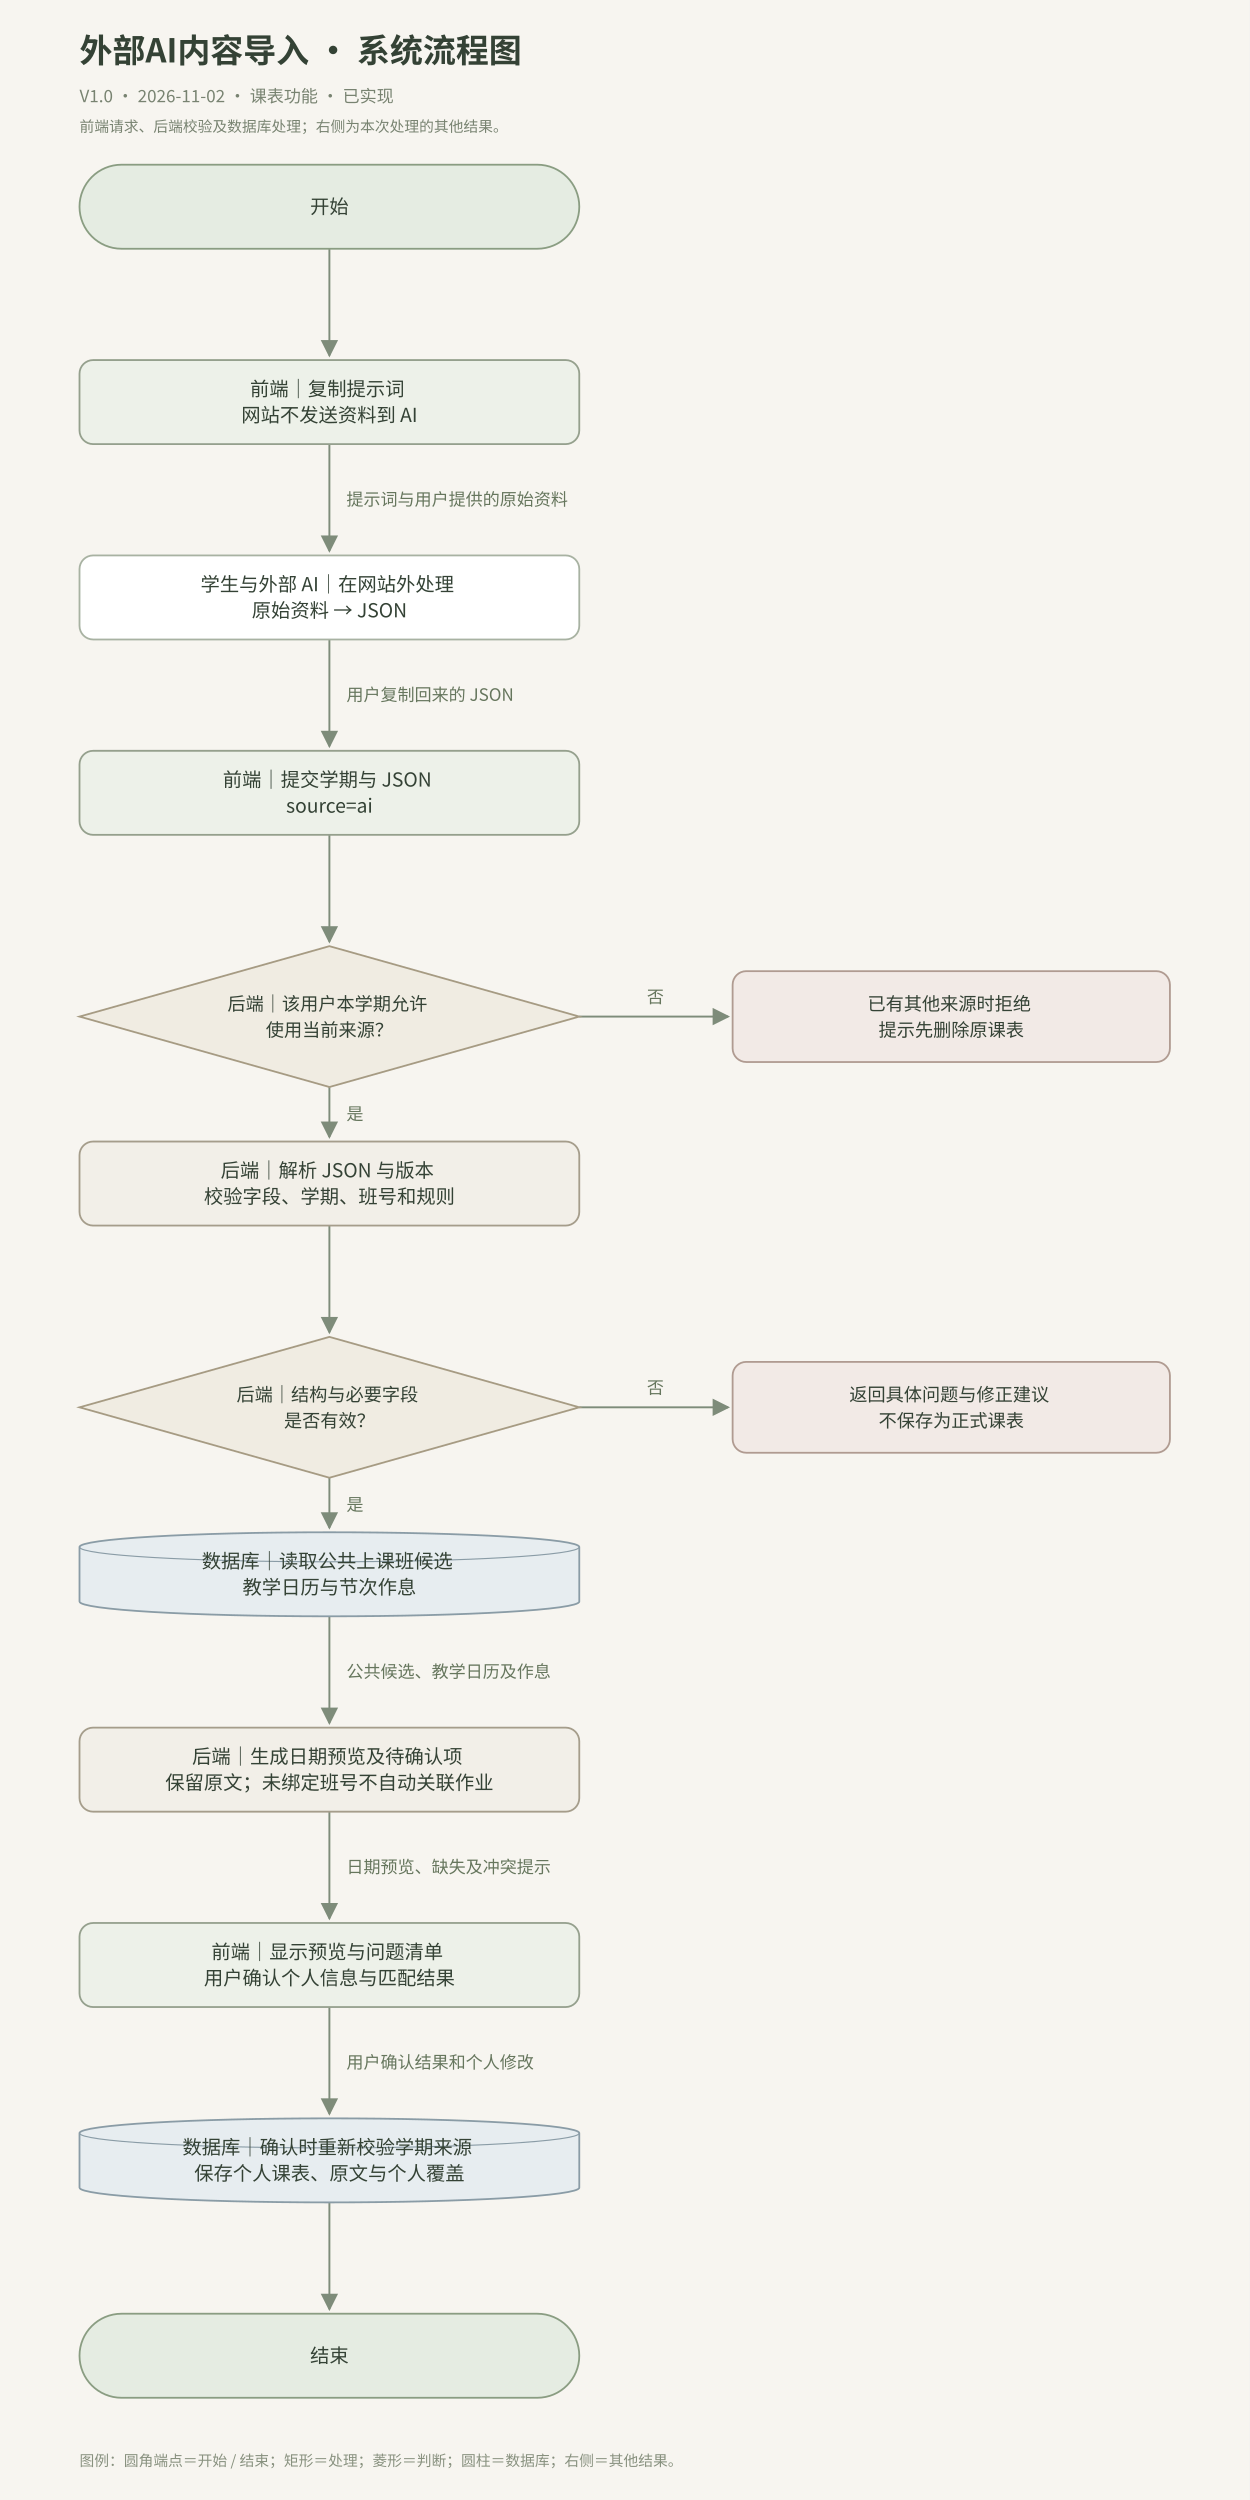
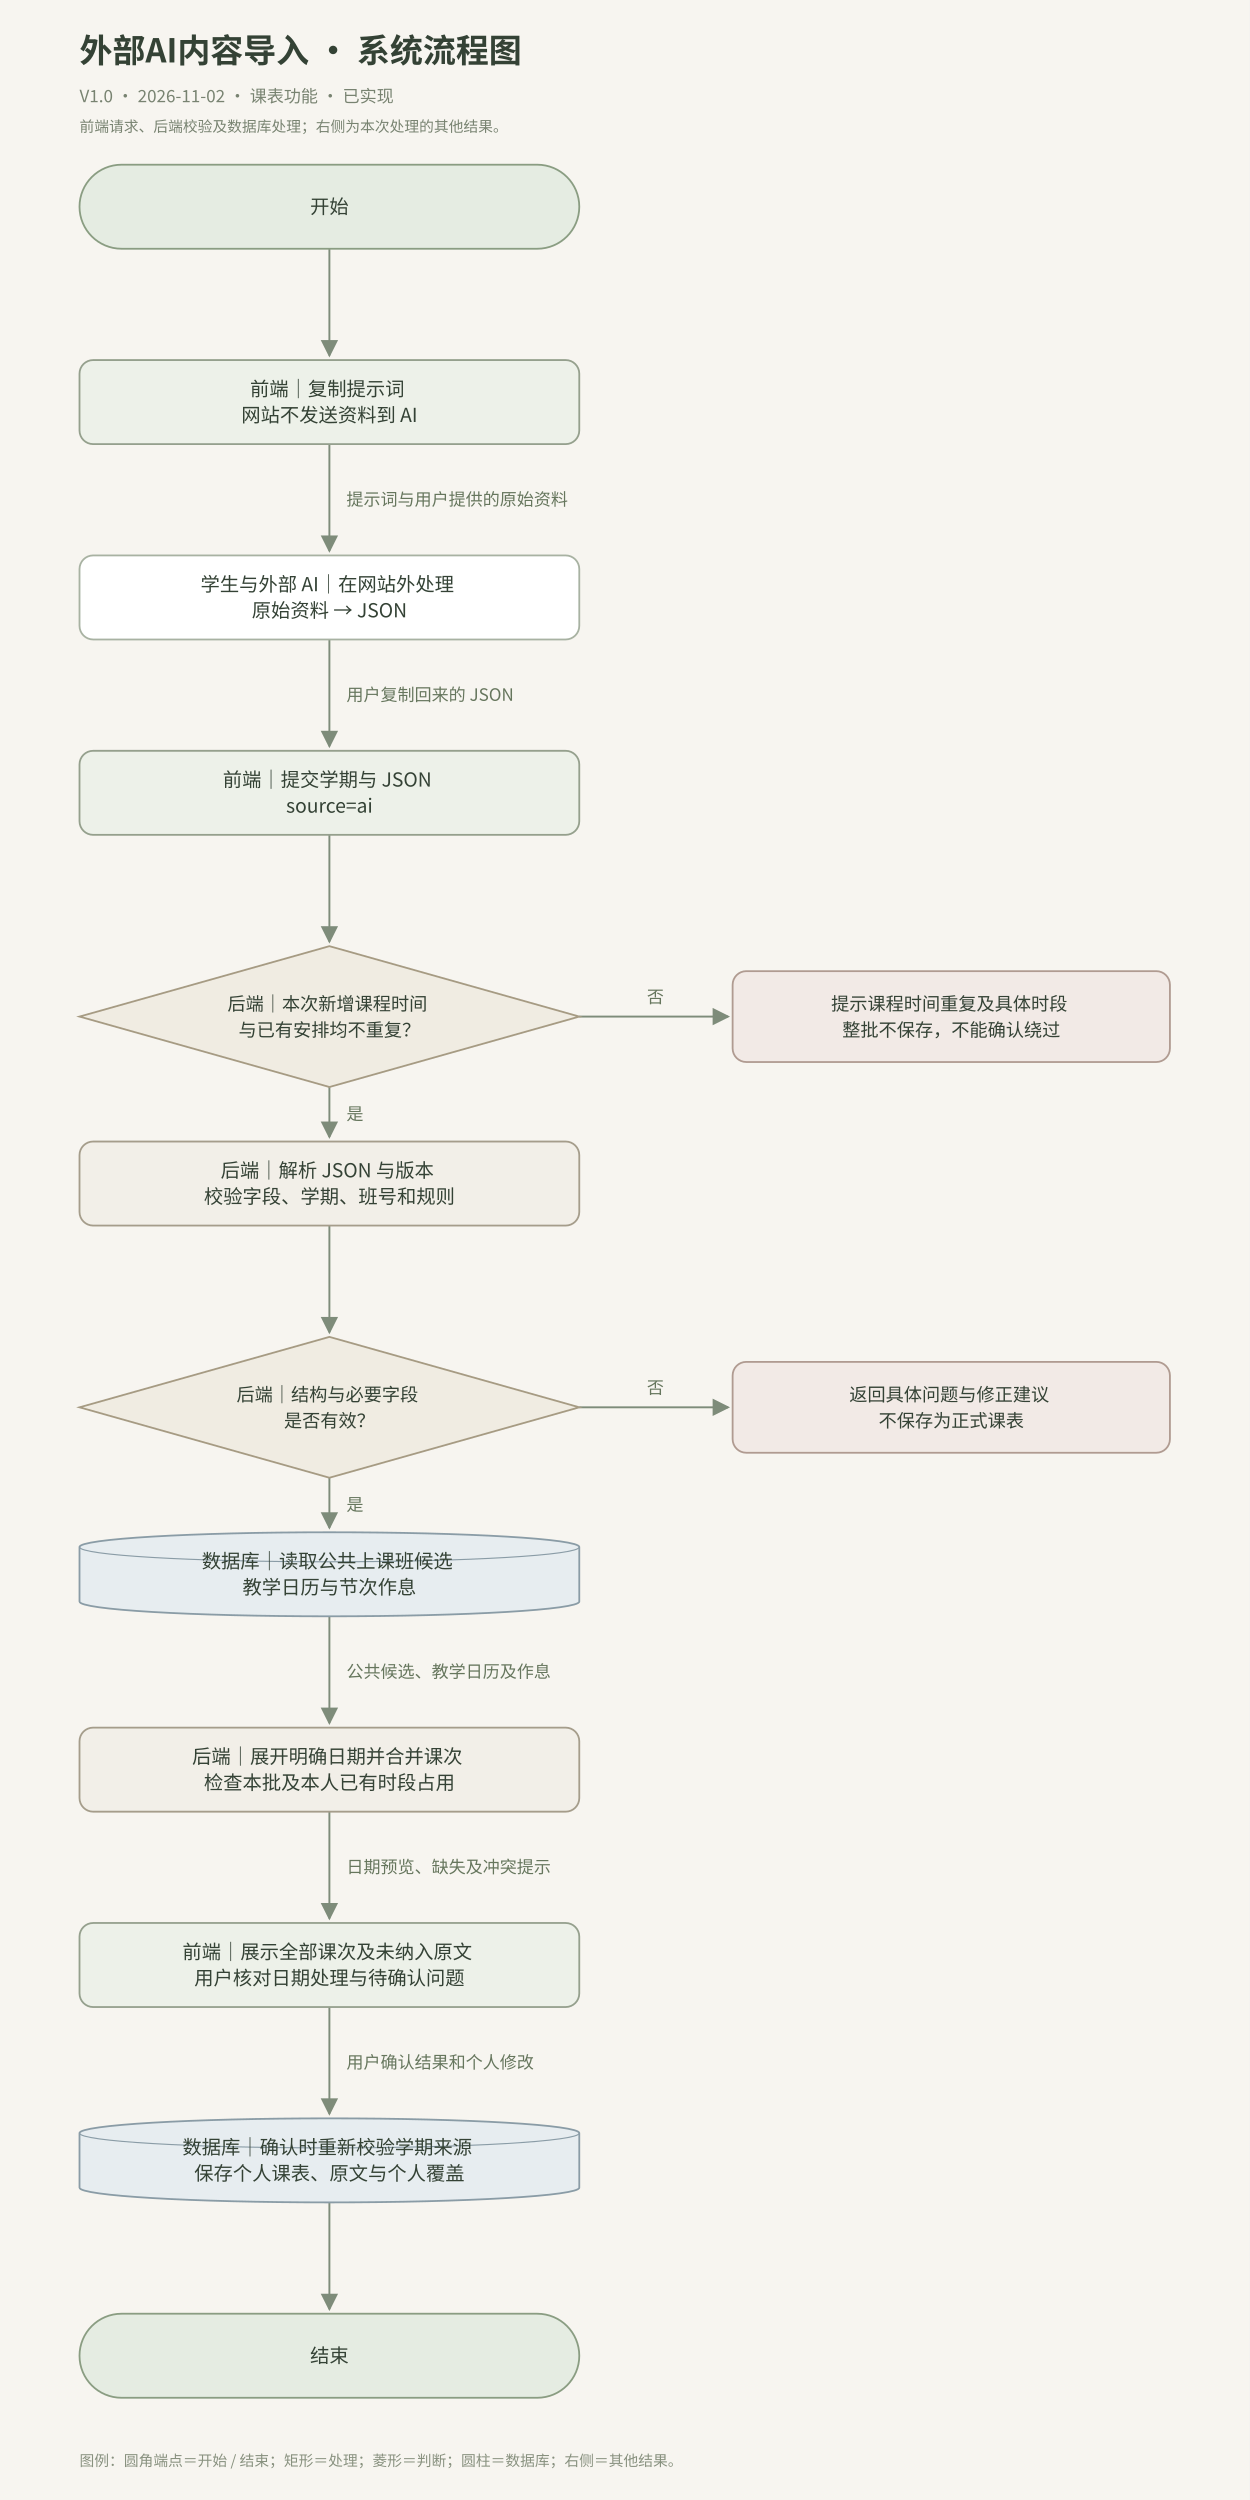
<svg xmlns="http://www.w3.org/2000/svg" width="1100" height="2201" viewBox="0 0 1100 2201" role="img" aria-labelledby="title desc">
  <defs>
    <marker id="arrow" markerWidth="9" markerHeight="9" refX="8" refY="4.5" orient="auto" markerUnits="strokeWidth">
      <path d="M0 0 L9 4.5 L0 9 Z" fill="#7E8C7A" />
    </marker>
  </defs>
  <rect width="1100" height="2201" fill="#F7F5F0" />
  <g font-family="'Microsoft YaHei','PingFang SC','Noto Sans CJK SC',sans-serif" fill="#344235">
    <text x="70" y="55" font-size="29" font-weight="700">外部AI内容导入 · 系统流程图</text>
    <text x="70" y="90" font-size="15" fill="#788371">V1.0 · 2026-11-02 · 课表功能 · 已实现</text>
    <text x="70" y="116" font-size="13" fill="#788371">前端请求、后端校验及数据库处理；右侧为本次处理的其他结果。</text>
    <path d="M290.0 219 L290.0 313" stroke="#7E8C7A" stroke-width="1.7" fill="none" marker-end="url(#arrow)" />
    <path d="M290.0 391 L290.0 485" stroke="#7E8C7A" stroke-width="1.7" fill="none" marker-end="url(#arrow)" />
    <text x="305.0" y="445.0" font-size="15" fill="#66765D">提示词与用户提供的原始资料</text>
    <path d="M290.0 563 L290.0 657" stroke="#7E8C7A" stroke-width="1.7" fill="none" marker-end="url(#arrow)" />
    <text x="305.0" y="617.0" font-size="15" fill="#66765D">用户复制回来的 JSON</text>
    <path d="M290.0 735 L290.0 829" stroke="#7E8C7A" stroke-width="1.7" fill="none" marker-end="url(#arrow)" />
    <path d="M510 895.0 L641 895.0" stroke="#7E8C7A" stroke-width="1.7" fill="none" marker-end="url(#arrow)" />
    <text x="569.5" y="883.0" font-size="15" fill="#66765D">否</text>
    <path d="M290.0 957 L290.0 1001" stroke="#7E8C7A" stroke-width="1.7" fill="none" marker-end="url(#arrow)" />
    <text x="305.0" y="986.0" font-size="15" fill="#66765D">是</text>
    <path d="M290.0 1079 L290.0 1173" stroke="#7E8C7A" stroke-width="1.7" fill="none" marker-end="url(#arrow)" />
    <path d="M510 1239.0 L641 1239.0" stroke="#7E8C7A" stroke-width="1.7" fill="none" marker-end="url(#arrow)" />
    <text x="569.5" y="1227.0" font-size="15" fill="#66765D">否</text>
    <path d="M290.0 1301 L290.0 1345" stroke="#7E8C7A" stroke-width="1.7" fill="none" marker-end="url(#arrow)" />
    <text x="305.0" y="1330.0" font-size="15" fill="#66765D">是</text>
    <path d="M290.0 1423 L290.0 1517" stroke="#7E8C7A" stroke-width="1.7" fill="none" marker-end="url(#arrow)" />
    <text x="305.0" y="1477.0" font-size="15" fill="#66765D">公共候选、教学日历及作息</text>
    <path d="M290.0 1595 L290.0 1689" stroke="#7E8C7A" stroke-width="1.7" fill="none" marker-end="url(#arrow)" />
    <text x="305.0" y="1649.0" font-size="15" fill="#66765D">日期预览、缺失及冲突提示</text>
    <path d="M290.0 1767 L290.0 1861" stroke="#7E8C7A" stroke-width="1.7" fill="none" marker-end="url(#arrow)" />
    <text x="305.0" y="1821.0" font-size="15" fill="#66765D">用户确认结果和个人修改</text>
    <path d="M290.0 1939 L290.0 2033" stroke="#7E8C7A" stroke-width="1.7" fill="none" marker-end="url(#arrow)" />
    <rect x="70" y="145" width="440" height="74" rx="37.0" fill="#E5ECE2" stroke="#8A9D82" stroke-width="1.6" />
    <text text-anchor="middle" font-size="17">
      <tspan x="290.0" y="188.0">开始</tspan>
    </text>
    <rect x="70" y="317" width="440" height="74" rx="12" fill="#EDF1E9" stroke="#95A08D" stroke-width="1.6" />
    <text text-anchor="middle" font-size="17">
      <tspan x="290.0" y="348.5">前端｜复制提示词</tspan>
      <tspan x="290.0" y="371.5">网站不发送资料到 AI</tspan>
    </text>
    <rect x="70" y="489" width="440" height="74" rx="12" fill="#FFFFFF" stroke="#A8B2A2" stroke-width="1.6" />
    <text text-anchor="middle" font-size="17">
      <tspan x="290.0" y="520.5">学生与外部 AI｜在网站外处理</tspan>
      <tspan x="290.0" y="543.5">原始资料 → JSON</tspan>
    </text>
    <rect x="70" y="661" width="440" height="74" rx="12" fill="#EDF1E9" stroke="#95A08D" stroke-width="1.6" />
    <text text-anchor="middle" font-size="17">
      <tspan x="290.0" y="692.5">前端｜提交学期与 JSON</tspan>
      <tspan x="290.0" y="715.5">source=ai</tspan>
    </text>
    <polygon points="290.0,833 510,895.0 290.0,957 70,895.0" fill="#F0ECE2" stroke="#A69B83" stroke-width="1.6" />
    <text text-anchor="middle" font-size="16">
-       <tspan x="290.0" y="889.5">后端｜该用户本学期允许</tspan>
-       <tspan x="290.0" y="912.5">使用当前来源？</tspan>
+       <tspan x="290.0" y="889.5">后端｜本次新增课程时间</tspan>
+       <tspan x="290.0" y="912.5">与已有安排均不重复？</tspan>
    </text>
    <rect x="645" y="855.0" width="385" height="80" rx="12" fill="#F2EAE6" stroke="#B09B91" stroke-width="1.6" />
    <text text-anchor="middle" font-size="16">
-       <tspan x="837.5" y="889.5">已有其他来源时拒绝</tspan>
-       <tspan x="837.5" y="912.5">提示先删除原课表</tspan>
+       <tspan x="837.5" y="889.5">提示课程时间重复及具体时段</tspan>
+       <tspan x="837.5" y="912.5">整批不保存，不能确认绕过</tspan>
    </text>
    <rect x="70" y="1005" width="440" height="74" rx="12" fill="#F2EFE8" stroke="#A59D8B" stroke-width="1.6" />
    <text text-anchor="middle" font-size="17">
      <tspan x="290.0" y="1036.5">后端｜解析 JSON 与版本</tspan>
      <tspan x="290.0" y="1059.5">校验字段、学期、班号和规则</tspan>
    </text>
    <polygon points="290.0,1177 510,1239.0 290.0,1301 70,1239.0" fill="#F0ECE2" stroke="#A69B83" stroke-width="1.6" />
    <text text-anchor="middle" font-size="16">
      <tspan x="290.0" y="1233.5">后端｜结构与必要字段</tspan>
      <tspan x="290.0" y="1256.5">是否有效？</tspan>
    </text>
    <rect x="645" y="1199.0" width="385" height="80" rx="12" fill="#F2EAE6" stroke="#B09B91" stroke-width="1.6" />
    <text text-anchor="middle" font-size="16">
      <tspan x="837.5" y="1233.5">返回具体问题与修正建议</tspan>
      <tspan x="837.5" y="1256.5">不保存为正式课表</tspan>
    </text>
    <path d="M70 1362 A220.0 13 0 0 1 510 1362 L510 1410 A220.0 13 0 0 1 70 1410 Z" fill="#E7EDF0" stroke="#8A9CA6" stroke-width="1.6" />
    <path d="M70 1362 A220.0 13 0 0 0 510 1362" stroke="#8A9CA6" fill="none" />
    <text text-anchor="middle" font-size="17">
      <tspan x="290.0" y="1380.5">数据库｜读取公共上课班候选</tspan>
      <tspan x="290.0" y="1403.5">教学日历与节次作息</tspan>
    </text>
    <rect x="70" y="1521" width="440" height="74" rx="12" fill="#F2EFE8" stroke="#A59D8B" stroke-width="1.6" />
    <text text-anchor="middle" font-size="17">
-       <tspan x="290.0" y="1552.5">后端｜生成日期预览及待确认项</tspan>
-       <tspan x="290.0" y="1575.5">保留原文；未绑定班号不自动关联作业</tspan>
+       <tspan x="290.0" y="1552.5">后端｜展开明确日期并合并课次</tspan>
+       <tspan x="290.0" y="1575.5">检查本批及本人已有时段占用</tspan>
    </text>
    <rect x="70" y="1693" width="440" height="74" rx="12" fill="#EDF1E9" stroke="#95A08D" stroke-width="1.6" />
    <text text-anchor="middle" font-size="17">
-       <tspan x="290.0" y="1724.5">前端｜显示预览与问题清单</tspan>
-       <tspan x="290.0" y="1747.5">用户确认个人信息与匹配结果</tspan>
+       <tspan x="290.0" y="1724.5">前端｜展示全部课次及未纳入原文</tspan>
+       <tspan x="290.0" y="1747.5">用户核对日期处理与待确认问题</tspan>
    </text>
    <path d="M70 1878 A220.0 13 0 0 1 510 1878 L510 1926 A220.0 13 0 0 1 70 1926 Z" fill="#E7EDF0" stroke="#8A9CA6" stroke-width="1.6" />
    <path d="M70 1878 A220.0 13 0 0 0 510 1878" stroke="#8A9CA6" fill="none" />
    <text text-anchor="middle" font-size="17">
      <tspan x="290.0" y="1896.5">数据库｜确认时重新校验学期来源</tspan>
      <tspan x="290.0" y="1919.5">保存个人课表、原文与个人覆盖</tspan>
    </text>
    <rect x="70" y="2037" width="440" height="74" rx="37.0" fill="#E5ECE2" stroke="#8A9D82" stroke-width="1.6" />
    <text text-anchor="middle" font-size="17">
      <tspan x="290.0" y="2080.0">结束</tspan>
    </text>
    <text x="70" y="2171" font-size="13" fill="#88917F">图例：圆角端点＝开始 / 结束；矩形＝处理；菱形＝判断；圆柱＝数据库；右侧＝其他结果。</text>
  </g>
</svg>
